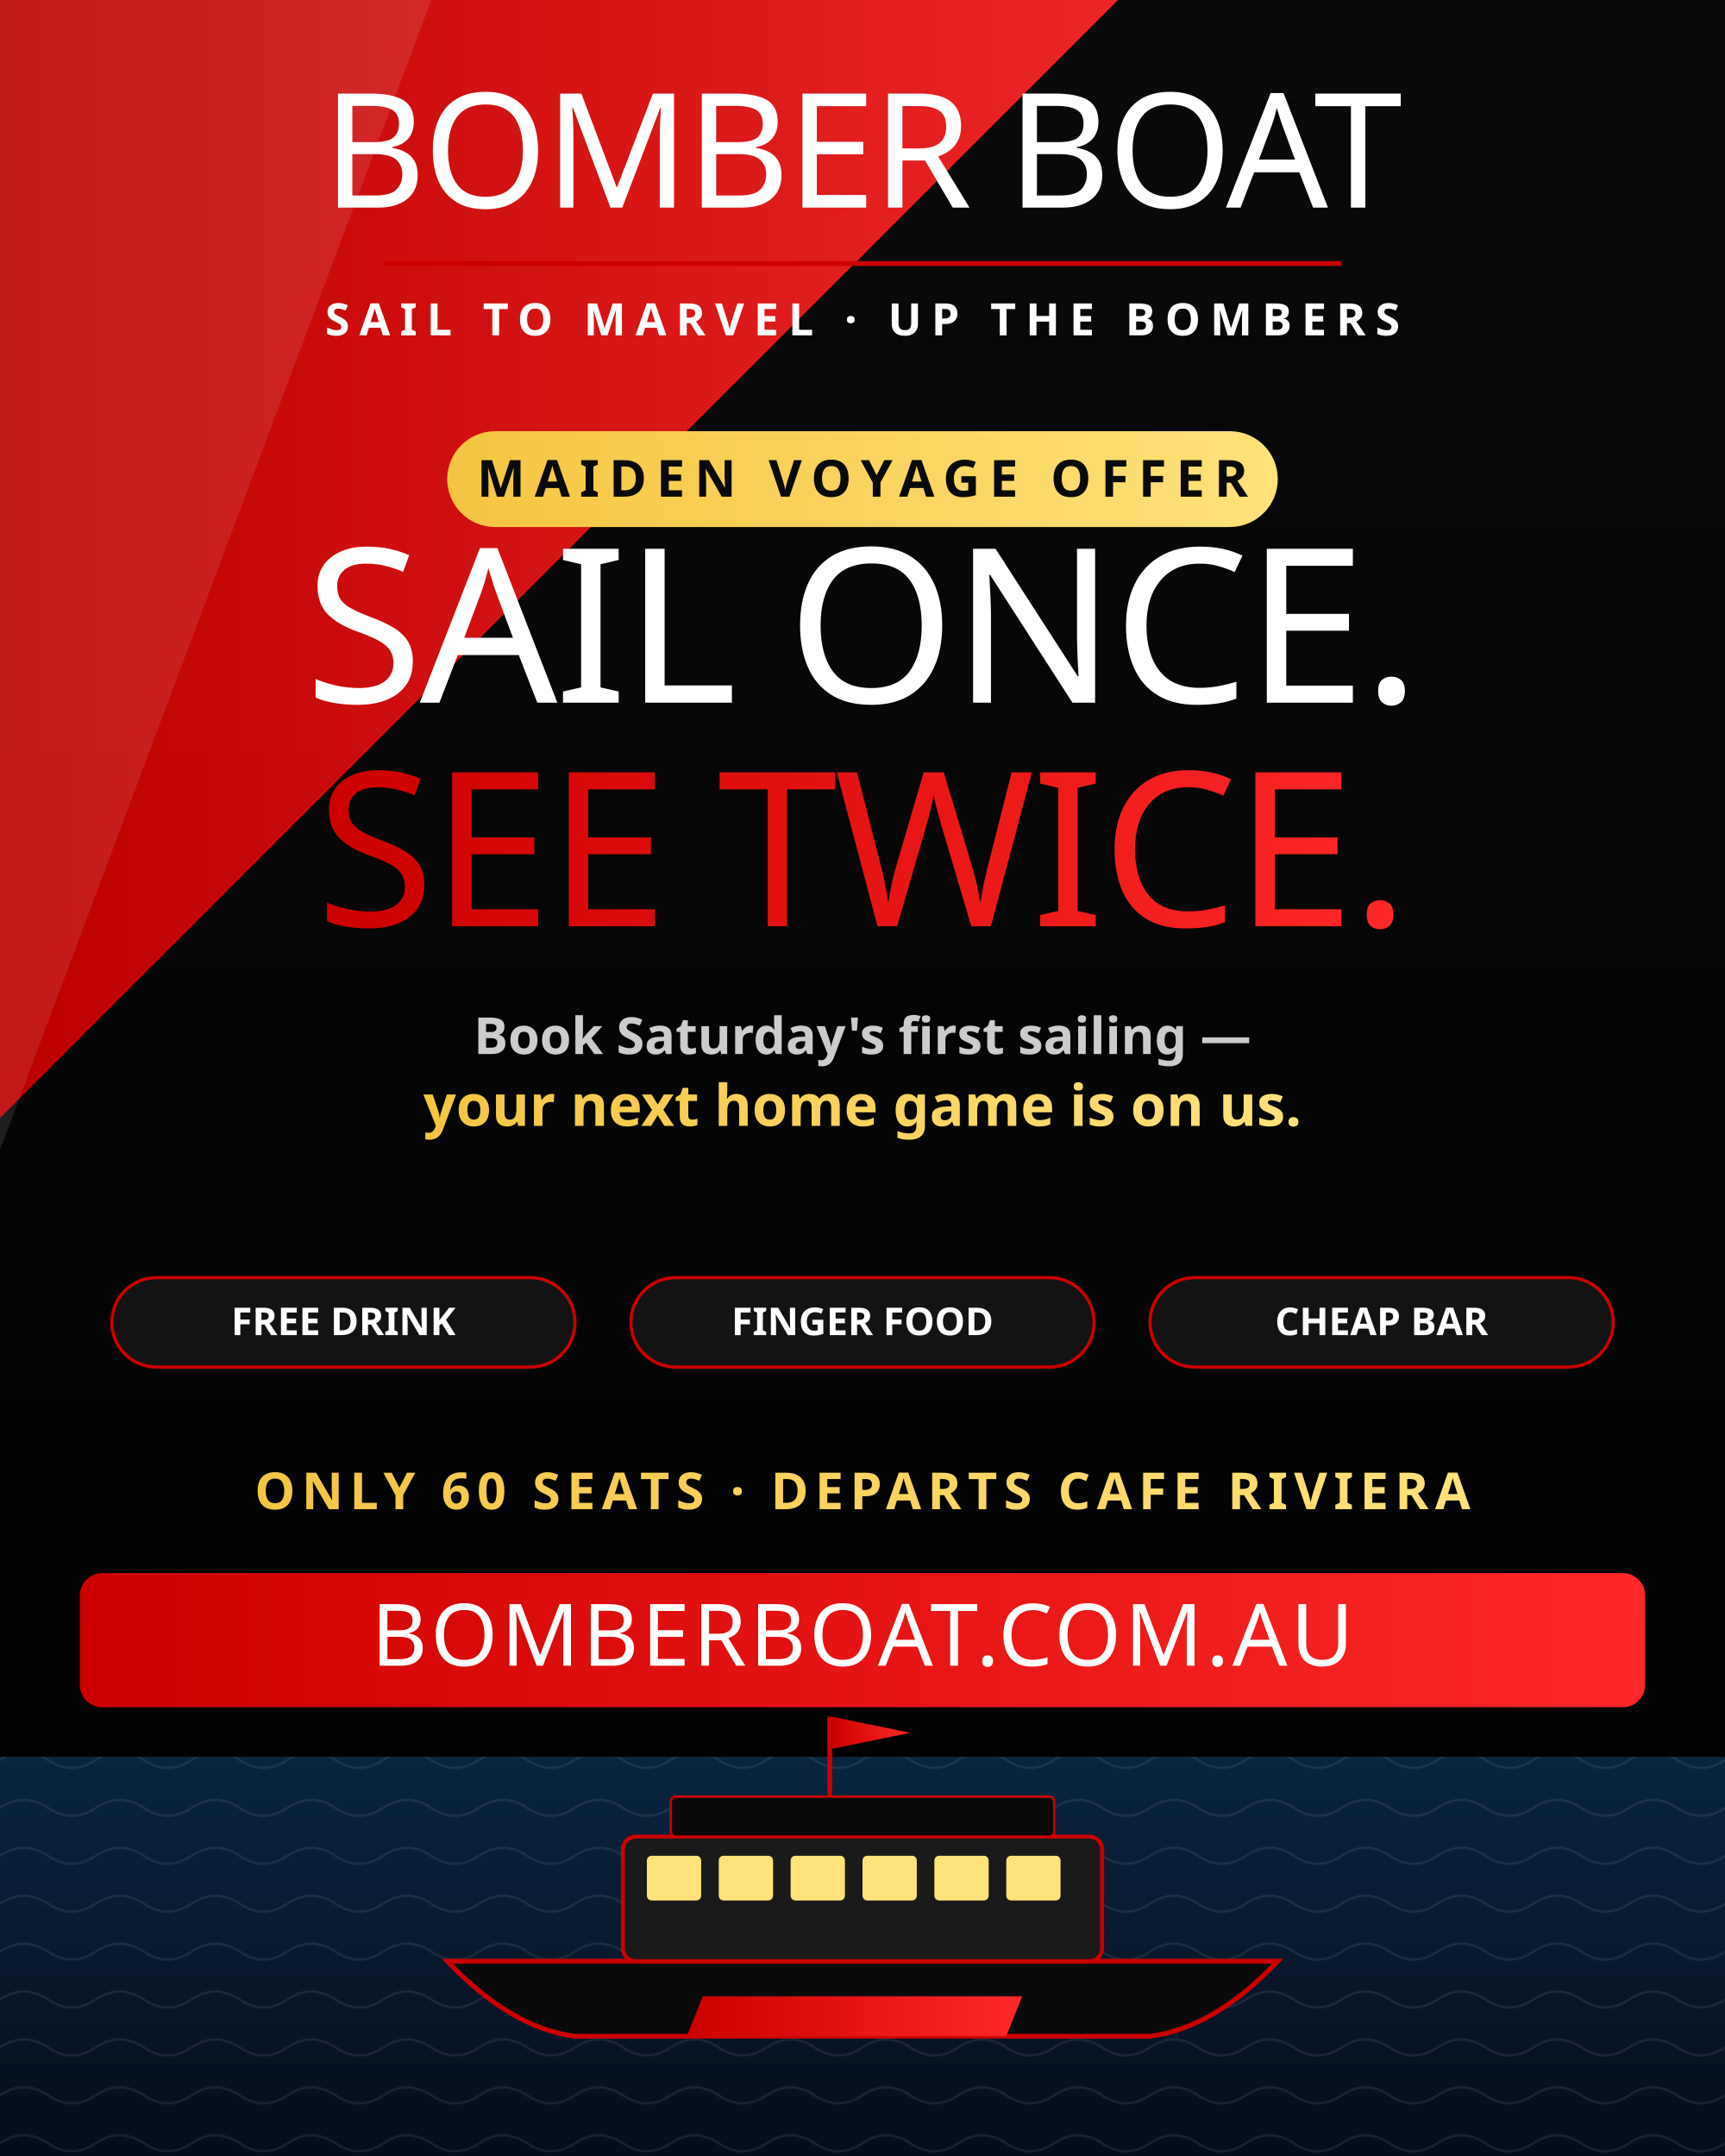
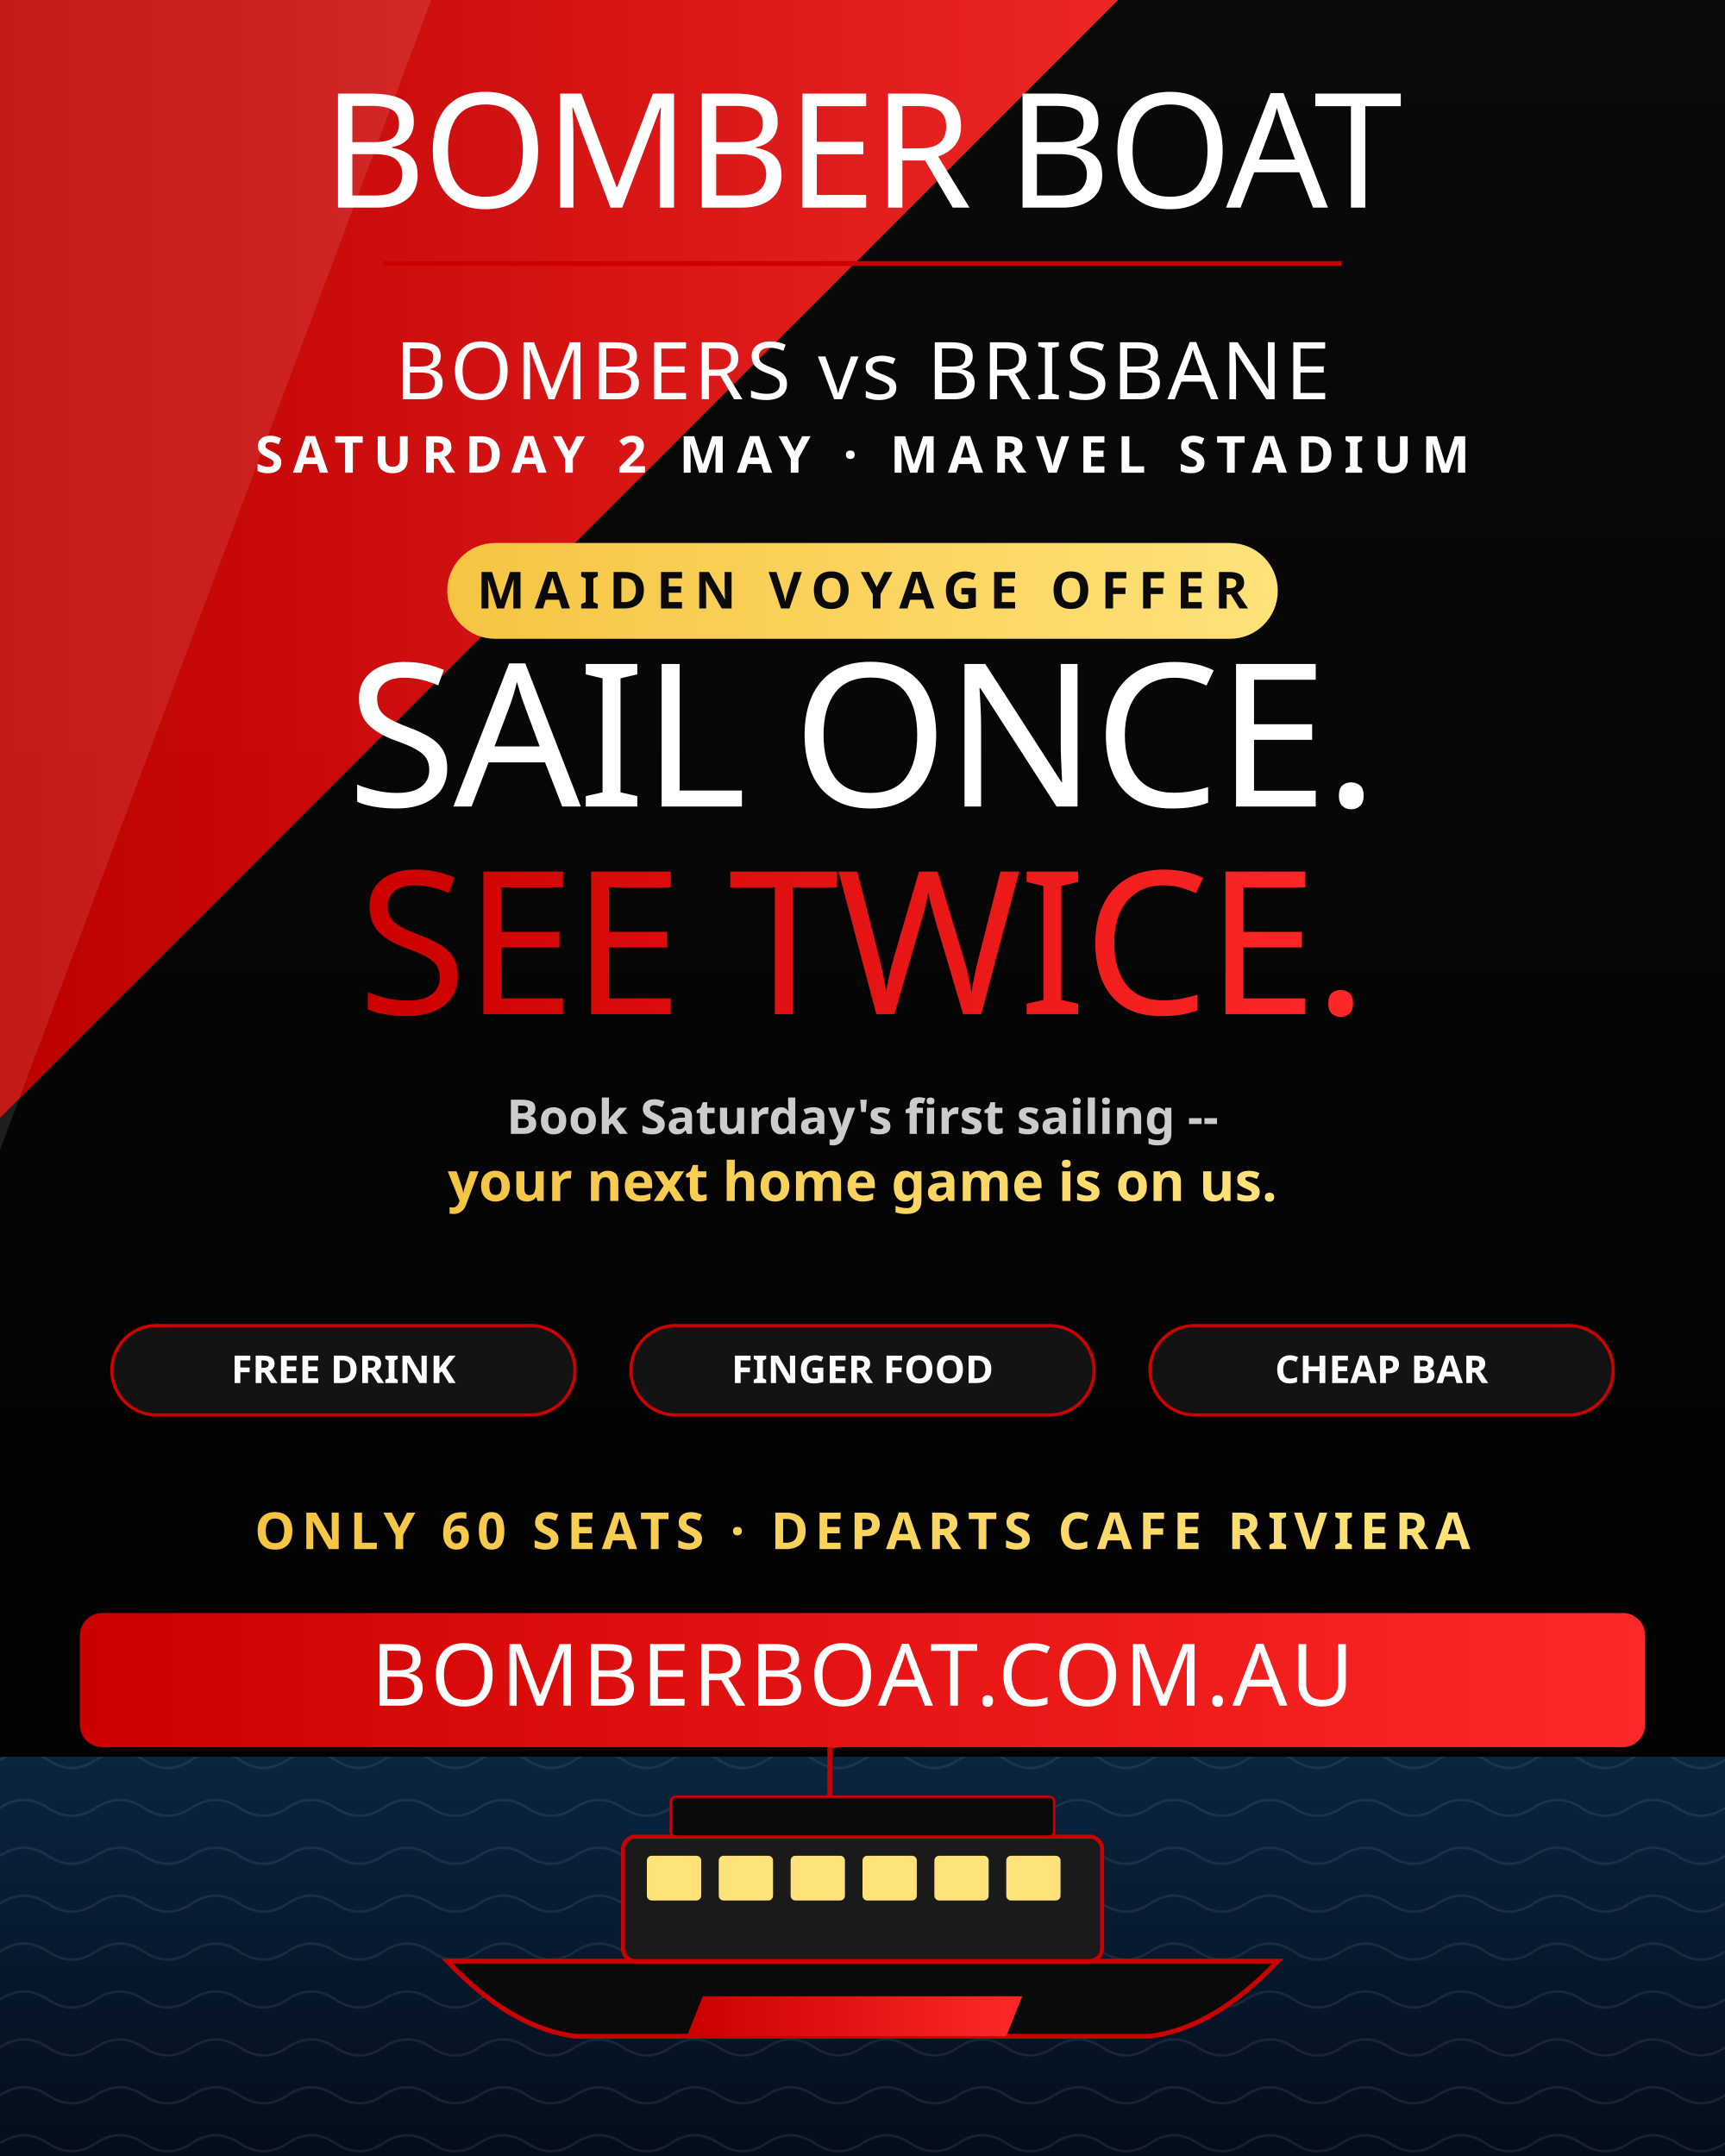
<svg xmlns="http://www.w3.org/2000/svg" width="1080" height="1350" viewBox="0 0 1080 1350">
  <defs>
    <linearGradient id="bg" x1="0" y1="0" x2="0" y2="1">
      <stop offset="0%" stop-color="#0a0a0a" />
      <stop offset="100%" stop-color="#000000" />
    </linearGradient>
    <linearGradient id="red" x1="0" y1="0" x2="1" y2="0">
      <stop offset="0%" stop-color="#cc0000" />
      <stop offset="100%" stop-color="#ff2828" />
    </linearGradient>
    <linearGradient id="gold" x1="0" y1="0" x2="1" y2="0">
      <stop offset="0%" stop-color="#f5c542" />
      <stop offset="100%" stop-color="#ffe27a" />
    </linearGradient>
    <linearGradient id="water" x1="0" y1="0" x2="0" y2="1">
      <stop offset="0%" stop-color="#0a2540" />
      <stop offset="100%" stop-color="#040d1a" />
    </linearGradient>
    <pattern id="ripples2" patternUnits="userSpaceOnUse" width="60" height="30">
      <path d="M0 22 Q 15 12, 30 22 T 60 22" stroke="rgba(255,255,255,0.08)" stroke-width="1.5" fill="none" />
    </pattern>
  </defs>
  <rect width="1080" height="1350" fill="url(#bg)" />
  <polygon points="0,0 700,0 0,700" fill="url(#red)" opacity="0.92" />
  <polygon points="0,720 270,0 0,0" fill="#ffffff" opacity="0.10" />
  <rect x="0" y="1100" width="1080" height="250" fill="url(#water)" />
  <rect x="0" y="1100" width="1080" height="250" fill="url(#ripples2)" />
  <g transform="translate(540, 1200)">
    <path d="M -260 28 Q -220 70 -180 75 L 180 75 Q 220 70 260 28 Z" fill="#0a0a0a" stroke="#cc0000" stroke-width="3" />
    <path d="M -100 50 L 100 50 L 90 75 L -110 75 Z" fill="url(#red)" />
    <rect x="-150" y="-50" width="300" height="78" rx="8" fill="#1a1a1a" stroke="#cc0000" stroke-width="2.5" />
    <g fill="#ffe27a">
      <rect x="-135" y="-38" width="34" height="28" rx="3" />
      <rect x="-90" y="-38" width="34" height="28" rx="3" />
      <rect x="-45" y="-38" width="34" height="28" rx="3" />
      <rect x="0" y="-38" width="34" height="28" rx="3" />
      <rect x="45" y="-38" width="34" height="28" rx="3" />
      <rect x="90" y="-38" width="34" height="28" rx="3" />
    </g>
    <rect x="-120" y="-75" width="240" height="25" rx="3" fill="#0a0a0a" stroke="#cc0000" stroke-width="1.5" />
    <rect x="-22" y="-125" width="3" height="50" fill="#cc0000" />
    <polygon points="-19,-125 30,-115 -19,-105" fill="url(#red)" />
  </g>
  <g transform="translate(540, 130)" text-anchor="middle">
    <text font-family="Anton, Impact, sans-serif" font-size="100" fill="#ffffff" letter-spacing="-2">BOMBER BOAT</text>
    <line x1="-300" y1="35" x2="300" y2="35" stroke="#cc0000" stroke-width="3" />
-     <text y="80" font-family="Barlow Condensed, sans-serif" font-weight="700" font-size="28" fill="#ffffff" letter-spacing="6">SAIL TO MARVEL  ·  UP THE BOMBERS</text>
  </g>
-   <g transform="translate(540, 320)" text-anchor="middle">
+   <g transform="translate(540, 250)" text-anchor="middle">
+     <text font-family="Anton, Impact, sans-serif" font-size="50" fill="#ffffff" letter-spacing="2">BOMBERS  vs  BRISBANE</text>
+     <text y="46" font-family="Barlow Condensed, sans-serif" font-weight="700" font-size="32" fill="#ffffff" letter-spacing="6">SATURDAY 2 MAY  ·  MARVEL STADIUM</text>
+   </g>
+   <g transform="translate(540, 390)" text-anchor="middle">
    <rect x="-260" y="-50" width="520" height="60" rx="30" fill="url(#gold)" />
    <text y="-9" font-family="Barlow Condensed, sans-serif" font-weight="700" font-size="32" fill="#0a0a0a" letter-spacing="6">MAIDEN VOYAGE OFFER</text>
-     <text y="120" font-family="Anton, Impact, sans-serif" font-size="135" fill="#ffffff" letter-spacing="-2">SAIL ONCE.</text>
-     <text y="260" font-family="Anton, Impact, sans-serif" font-size="135" fill="url(#red)" letter-spacing="-2">SEE TWICE.</text>
-     <text y="340" font-family="Barlow, sans-serif" font-weight="600" font-size="32" fill="#cccccc">Book Saturday's first sailing —</text>
-     <text y="385" font-family="Barlow, sans-serif" font-weight="800" font-size="36" fill="url(#gold)">your next home game is on us.</text>
+     <text y="115" font-family="Anton, Impact, sans-serif" font-size="125" fill="#ffffff" letter-spacing="-2">SAIL ONCE.</text>
+     <text y="245" font-family="Anton, Impact, sans-serif" font-size="125" fill="url(#red)" letter-spacing="-2">SEE TWICE.</text>
+     <text y="320" font-family="Barlow, sans-serif" font-weight="600" font-size="30" fill="#cccccc">Book Saturday's first sailing  --</text>
+     <text y="362" font-family="Barlow, sans-serif" font-weight="800" font-size="34" fill="url(#gold)">your next home game is on us.</text>
  </g>
-   <g transform="translate(540, 800)" font-family="Barlow, sans-serif" font-weight="700" font-size="24" fill="#ffffff">
+   <g transform="translate(540, 830)" font-family="Barlow, sans-serif" font-weight="700" font-size="24" fill="#ffffff">
    <g>
      <rect x="-470" y="0" width="290" height="56" rx="28" fill="rgba(255,255,255,0.06)" stroke="#cc0000" stroke-width="2" />
      <text x="-325" y="36" text-anchor="middle">FREE DRINK</text>
    </g>
    <g>
      <rect x="-145" y="0" width="290" height="56" rx="28" fill="rgba(255,255,255,0.06)" stroke="#cc0000" stroke-width="2" />
      <text x="0" y="36" text-anchor="middle">FINGER FOOD</text>
    </g>
    <g>
      <rect x="180" y="0" width="290" height="56" rx="28" fill="rgba(255,255,255,0.06)" stroke="#cc0000" stroke-width="2" />
      <text x="325" y="36" text-anchor="middle">CHEAP BAR</text>
    </g>
  </g>
-   <g transform="translate(540, 945)" text-anchor="middle">
+   <g transform="translate(540, 970)" text-anchor="middle">
    <text font-family="Barlow Condensed, sans-serif" font-weight="700" font-size="32" fill="url(#gold)" letter-spacing="4">ONLY 60 SEATS  ·  DEPARTS CAFE RIVIERA</text>
  </g>
-   <g transform="translate(540, 1015)" text-anchor="middle">
+   <g transform="translate(540, 1040)" text-anchor="middle">
    <rect x="-490" y="-30" width="980" height="84" rx="14" fill="url(#red)" />
    <text y="28" font-family="Anton, Impact, sans-serif" font-size="54" fill="#ffffff" letter-spacing="2">BOMBERBOAT.COM.AU</text>
  </g>
</svg>
